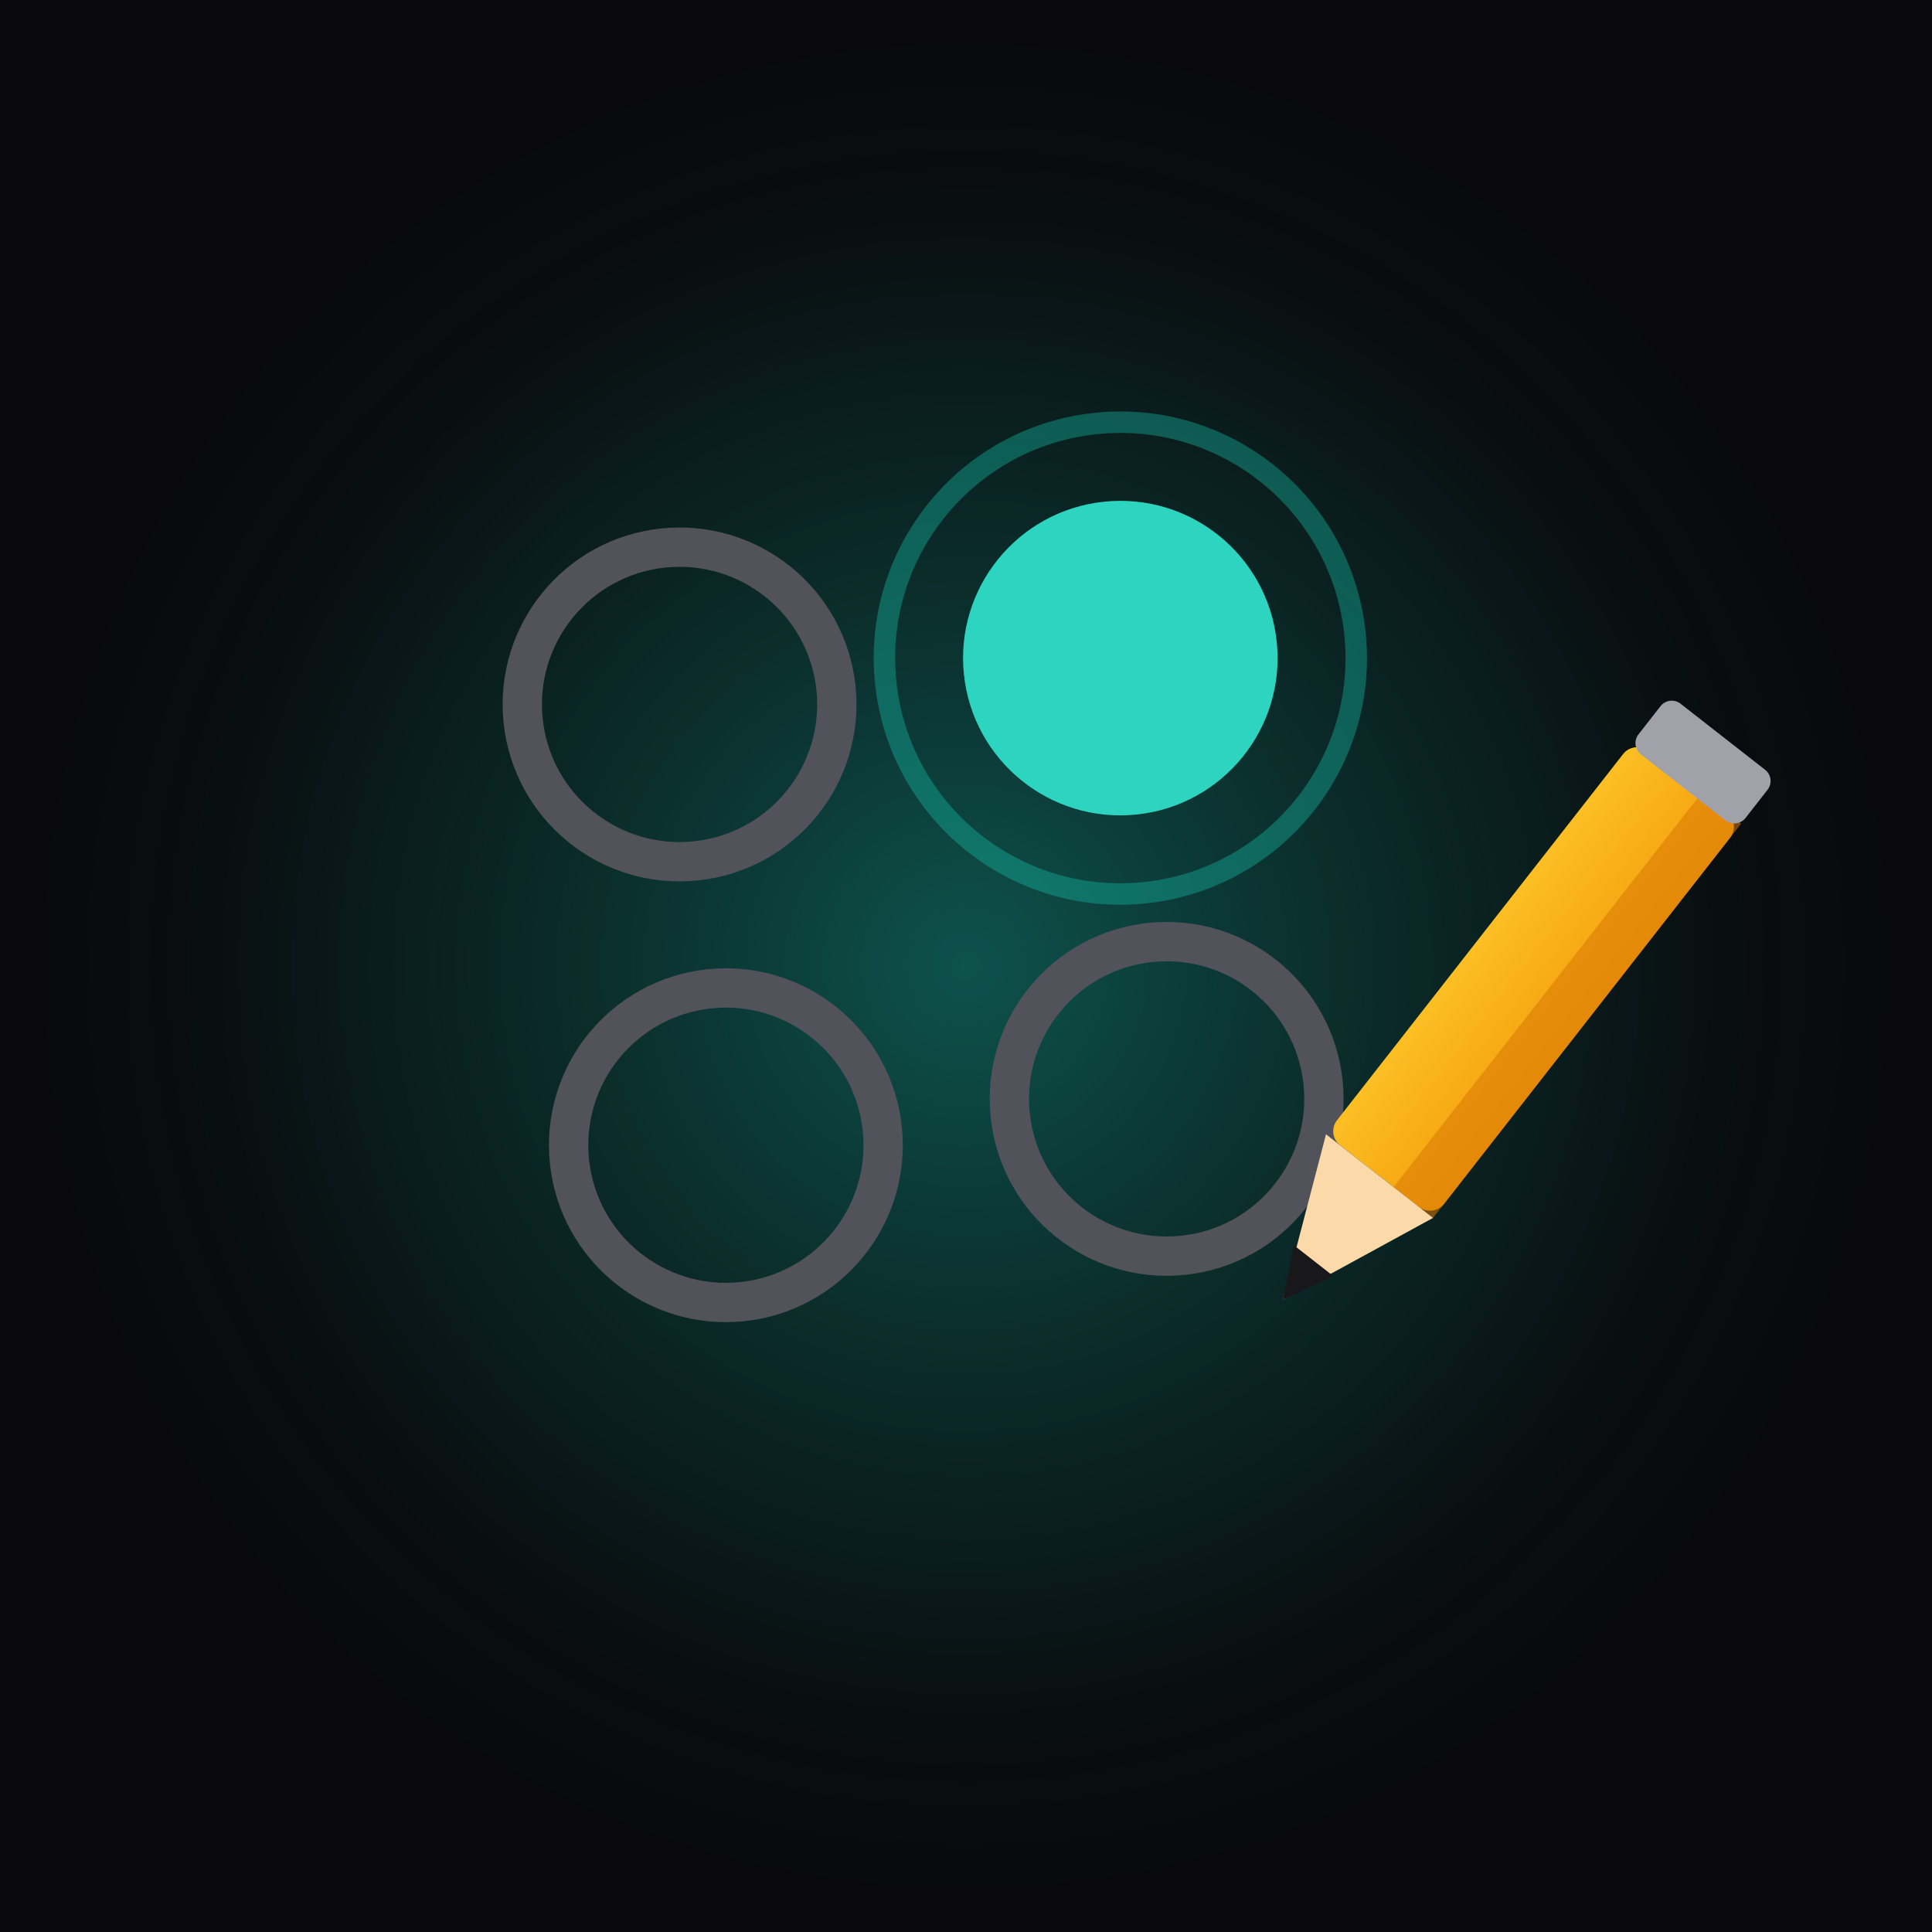
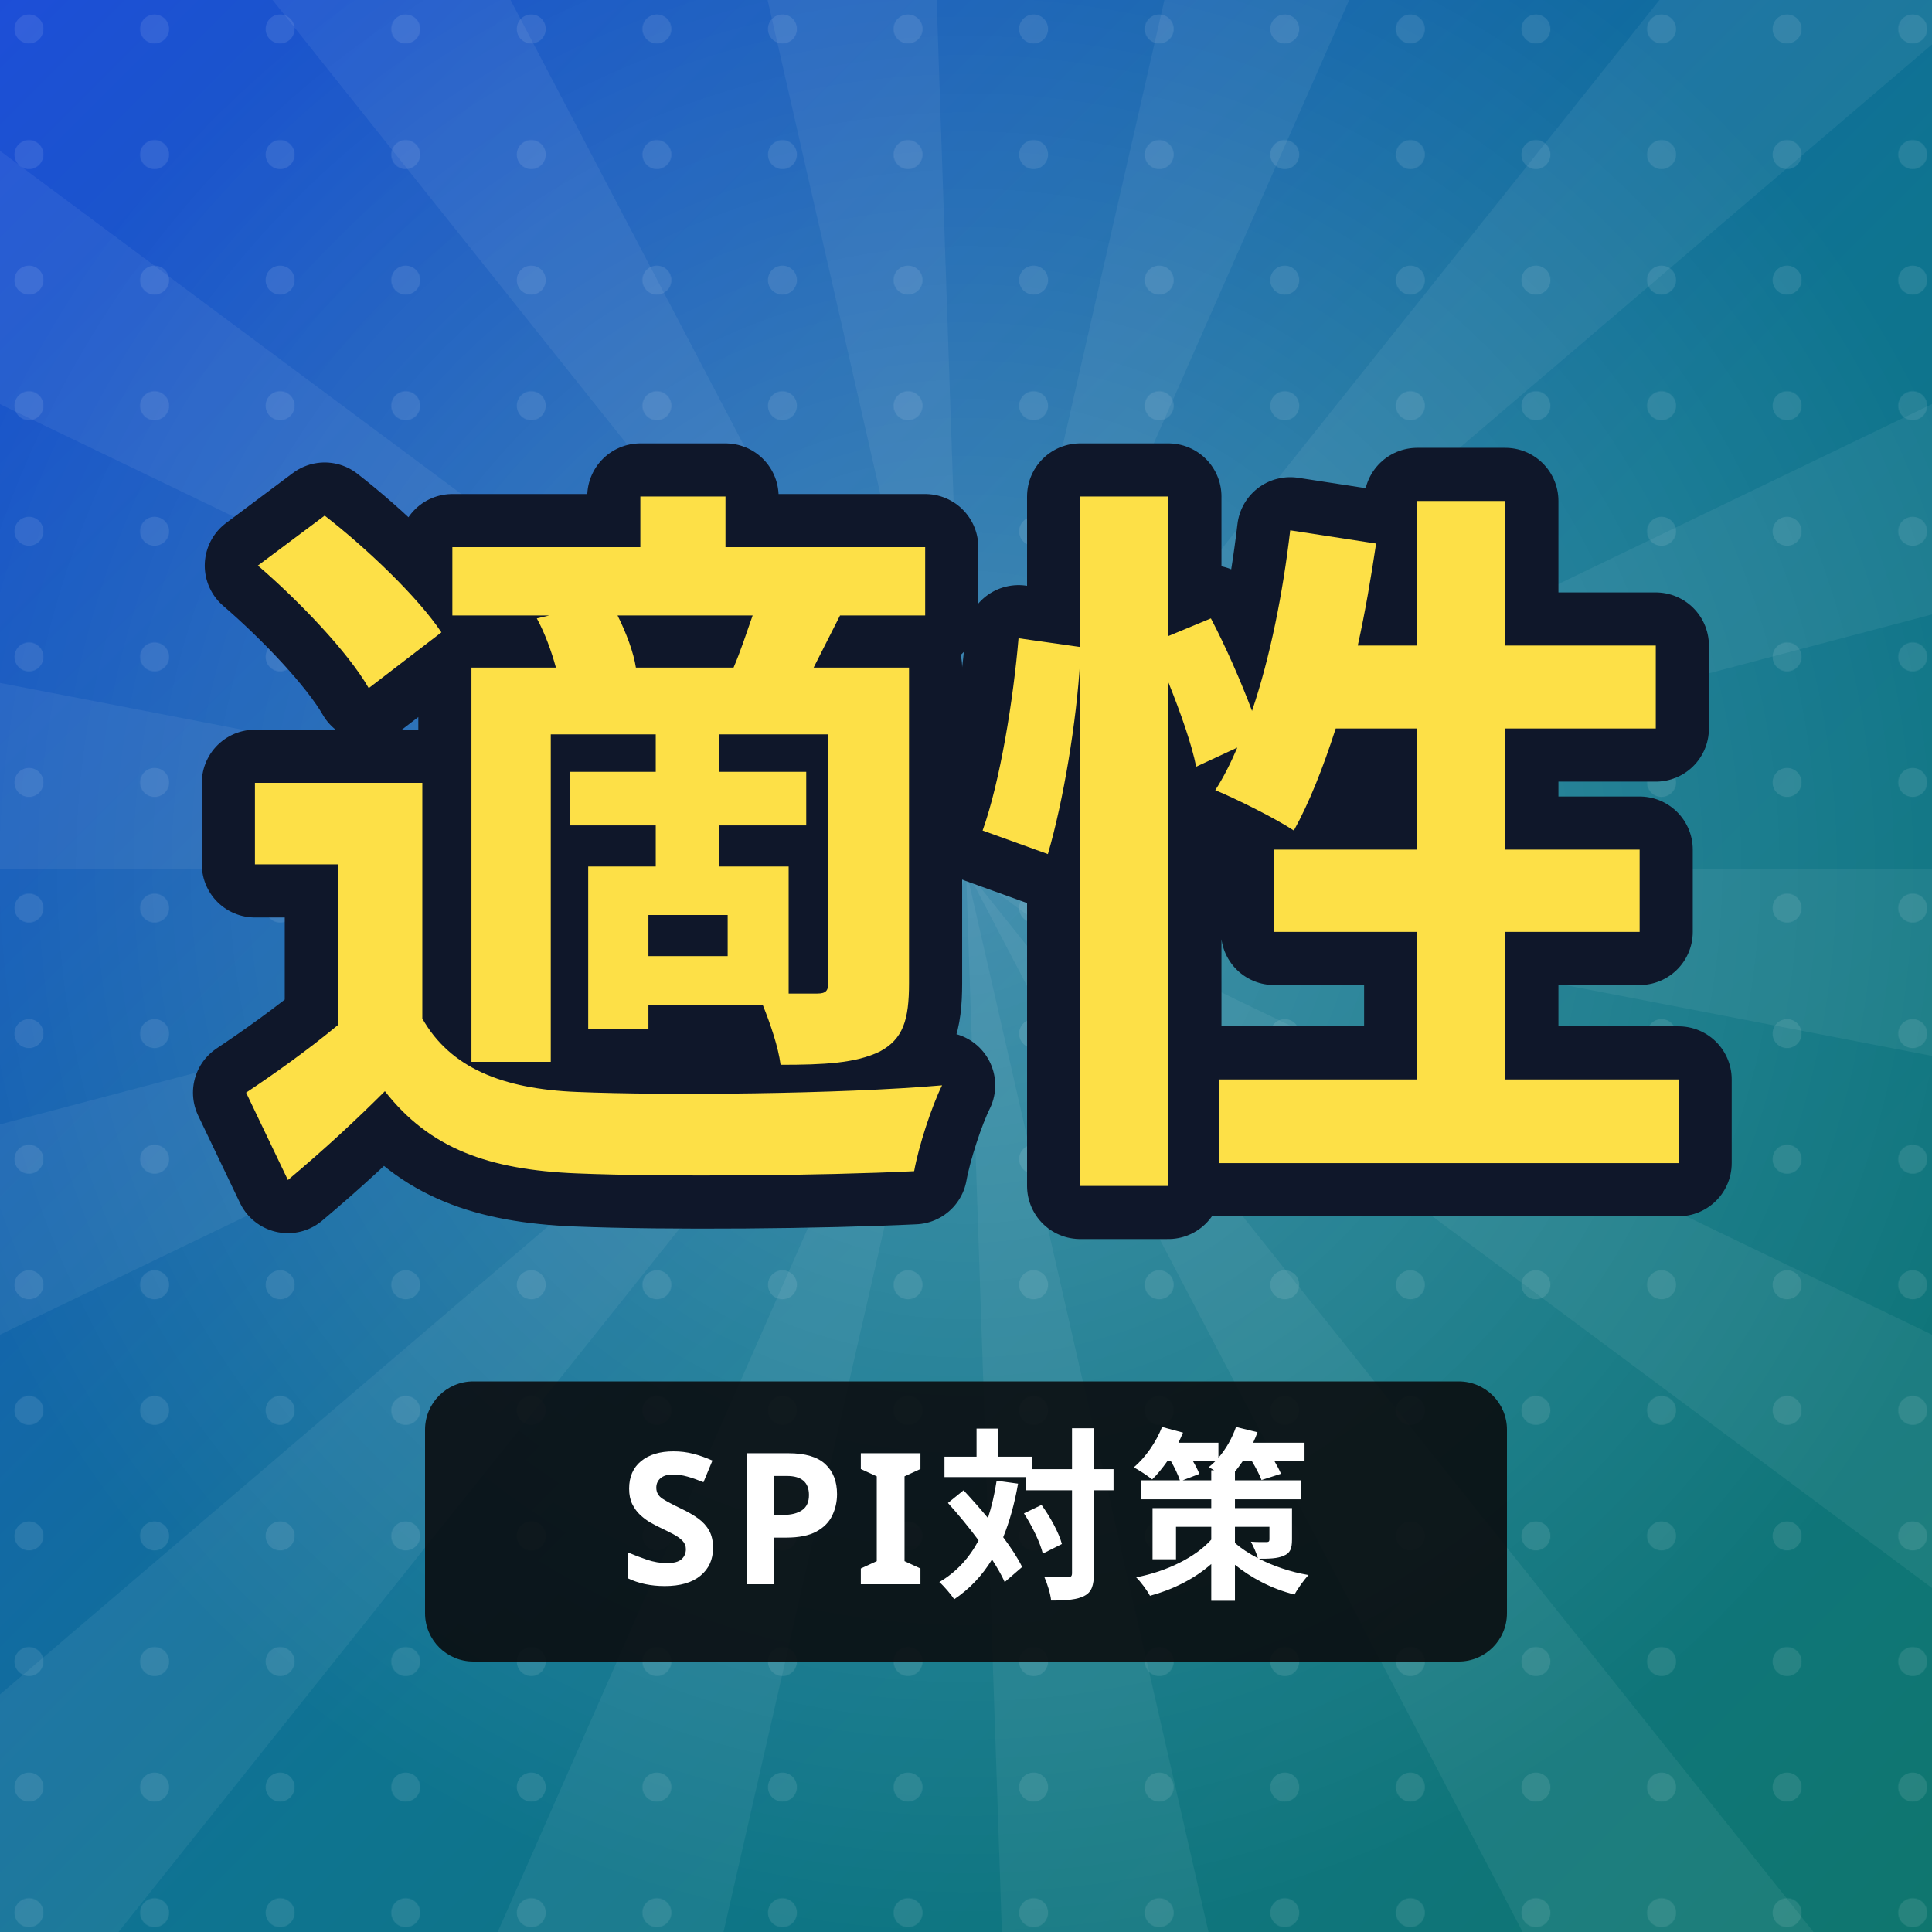
<svg xmlns="http://www.w3.org/2000/svg" width="400" height="400" viewBox="0 0 400 400">
  <defs>
-     <radialGradient id="glow" cx="0.5" cy="0.5" r="0.5">
-       <stop offset="0%" stop-color="#14b8a6" stop-opacity="0.42" />
-       <stop offset="60%" stop-color="#0d9488" stop-opacity="0.14" />
-       <stop offset="100%" stop-color="#09090b" stop-opacity="0" />
+     <linearGradient id="bg" x1="0" y1="0" x2="1" y2="1">
+       <stop offset="0%" stop-color="#1d4ed8" />
+       <stop offset="55%" stop-color="#0e7490" />
+       <stop offset="100%" stop-color="#0f766e" />
+     </linearGradient>
+     <radialGradient id="center" cx="0.5" cy="0.45" r="0.55">
+       <stop offset="0%" stop-color="#ffffff" stop-opacity="0.22" />
+       <stop offset="100%" stop-color="#ffffff" stop-opacity="0" />
    </radialGradient>
-     <linearGradient id="pencil" x1="0" y1="0" x2="1" y2="0">
-       <stop offset="0%" stop-color="#fbbf24" />
-       <stop offset="100%" stop-color="#f59e0b" />
-     </linearGradient>
+     <pattern id="halftone" width="26" height="26" patternUnits="userSpaceOnUse">
+       <circle cx="6" cy="6" r="3" fill="#ffffff" opacity="0.10" />
+     </pattern>
  </defs>
-   <rect width="400" height="400" fill="#09090b" />
-   <circle cx="200" cy="200" r="200" fill="url(#glow)" />
-   <g transform="translate(200 200) scale(0.74) translate(-196 -204)">
-     <g transform="translate(184 186) rotate(-6)">
-       <circle cx="-62" cy="-62" r="44" fill="none" stroke="#52525b" stroke-width="11" />
-       <circle cx="-62" cy="62" r="44" fill="none" stroke="#52525b" stroke-width="11" />
-       <circle cx="62" cy="62" r="44" fill="none" stroke="#52525b" stroke-width="11" />
-       <circle cx="62" cy="-62" r="66" fill="none" stroke="#14b8a6" stroke-width="6" opacity="0.4" />
-       <circle cx="62" cy="-62" r="44" fill="#2dd4bf" />
-     </g>
-     <g transform="translate(292 288) rotate(38)">
-       <rect x="-19" y="-172" width="38" height="140" rx="5" fill="url(#pencil)" />
-       <rect x="5" y="-172" width="14" height="140" fill="#d97706" opacity="0.55" />
-       <polygon points="-19,-32 19,-32 0,12" fill="#fcd9a8" />
-       <polygon points="-7,-2 7,-2 0,12" fill="#18181b" />
-       <rect x="-19" y="-188" width="38" height="18" rx="4" fill="#a1a1aa" />
-     </g>
+   <rect width="400" height="400" fill="url(#bg)" />
+   <g>
+     <polygon points="200,180 600.0,180.0 592.7,255.8" fill="#ffffff" opacity="0.06" />
+     <polygon points="200,180 560.4,353.6 520.9,418.7" fill="#ffffff" opacity="0.06" />
+     <polygon points="200,180 449.4,492.7 385.6,534.3" fill="#ffffff" opacity="0.06" />
+     <polygon points="200,180 289.0,570.0 213.5,579.8" fill="#ffffff" opacity="0.06" />
+     <polygon points="200,180 111.0,570.0 38.7,546.0" fill="#ffffff" opacity="0.06" />
+     <polygon points="200,180 -49.4,492.7 -104.2,439.8" fill="#ffffff" opacity="0.06" />
+     <polygon points="200,180 -160.4,353.6 -186.8,282.1" fill="#ffffff" opacity="0.06" />
+     <polygon points="200,180 -200.0,180.0 -192.7,104.2" fill="#ffffff" opacity="0.06" />
+     <polygon points="200,180 -160.4,6.4 -120.9,-58.7" fill="#ffffff" opacity="0.06" />
+     <polygon points="200,180 -49.4,-132.7 14.4,-174.3" fill="#ffffff" opacity="0.06" />
+     <polygon points="200,180 111.0,-210.0 186.5,-219.8" fill="#ffffff" opacity="0.06" />
+     <polygon points="200,180 289.0,-210.0 361.3,-186.0" fill="#ffffff" opacity="0.06" />
+     <polygon points="200,180 449.4,-132.7 504.2,-79.8" fill="#ffffff" opacity="0.06" />
+     <polygon points="200,180 560.4,6.4 586.8,77.9" fill="#ffffff" opacity="0.06" />
  </g>
+   <rect width="400" height="400" fill="url(#halftone)" />
+   <rect width="400" height="400" fill="url(#center)" />
+   <text x="200" y="232" font-family="Yu Gothic UI, Meiryo, sans-serif" font-size="152" font-weight="bold" text-anchor="middle" letter-spacing="2" fill="none" stroke="#0f172a" stroke-width="22" stroke-linejoin="round">適性</text>
+   <text x="200" y="232" font-family="Yu Gothic UI, Meiryo, sans-serif" font-size="152" font-weight="bold" text-anchor="middle" letter-spacing="2" fill="#fde047">適性</text>
+   <rect x="88" y="286" width="224" height="58" rx="10" fill="#09090b" opacity="0.88" />
+   <text x="200" y="328" font-family="Yu Gothic UI, Meiryo, sans-serif" font-size="38" font-weight="bold" text-anchor="middle" fill="#ffffff" letter-spacing="2">SPI対策</text>
</svg>
